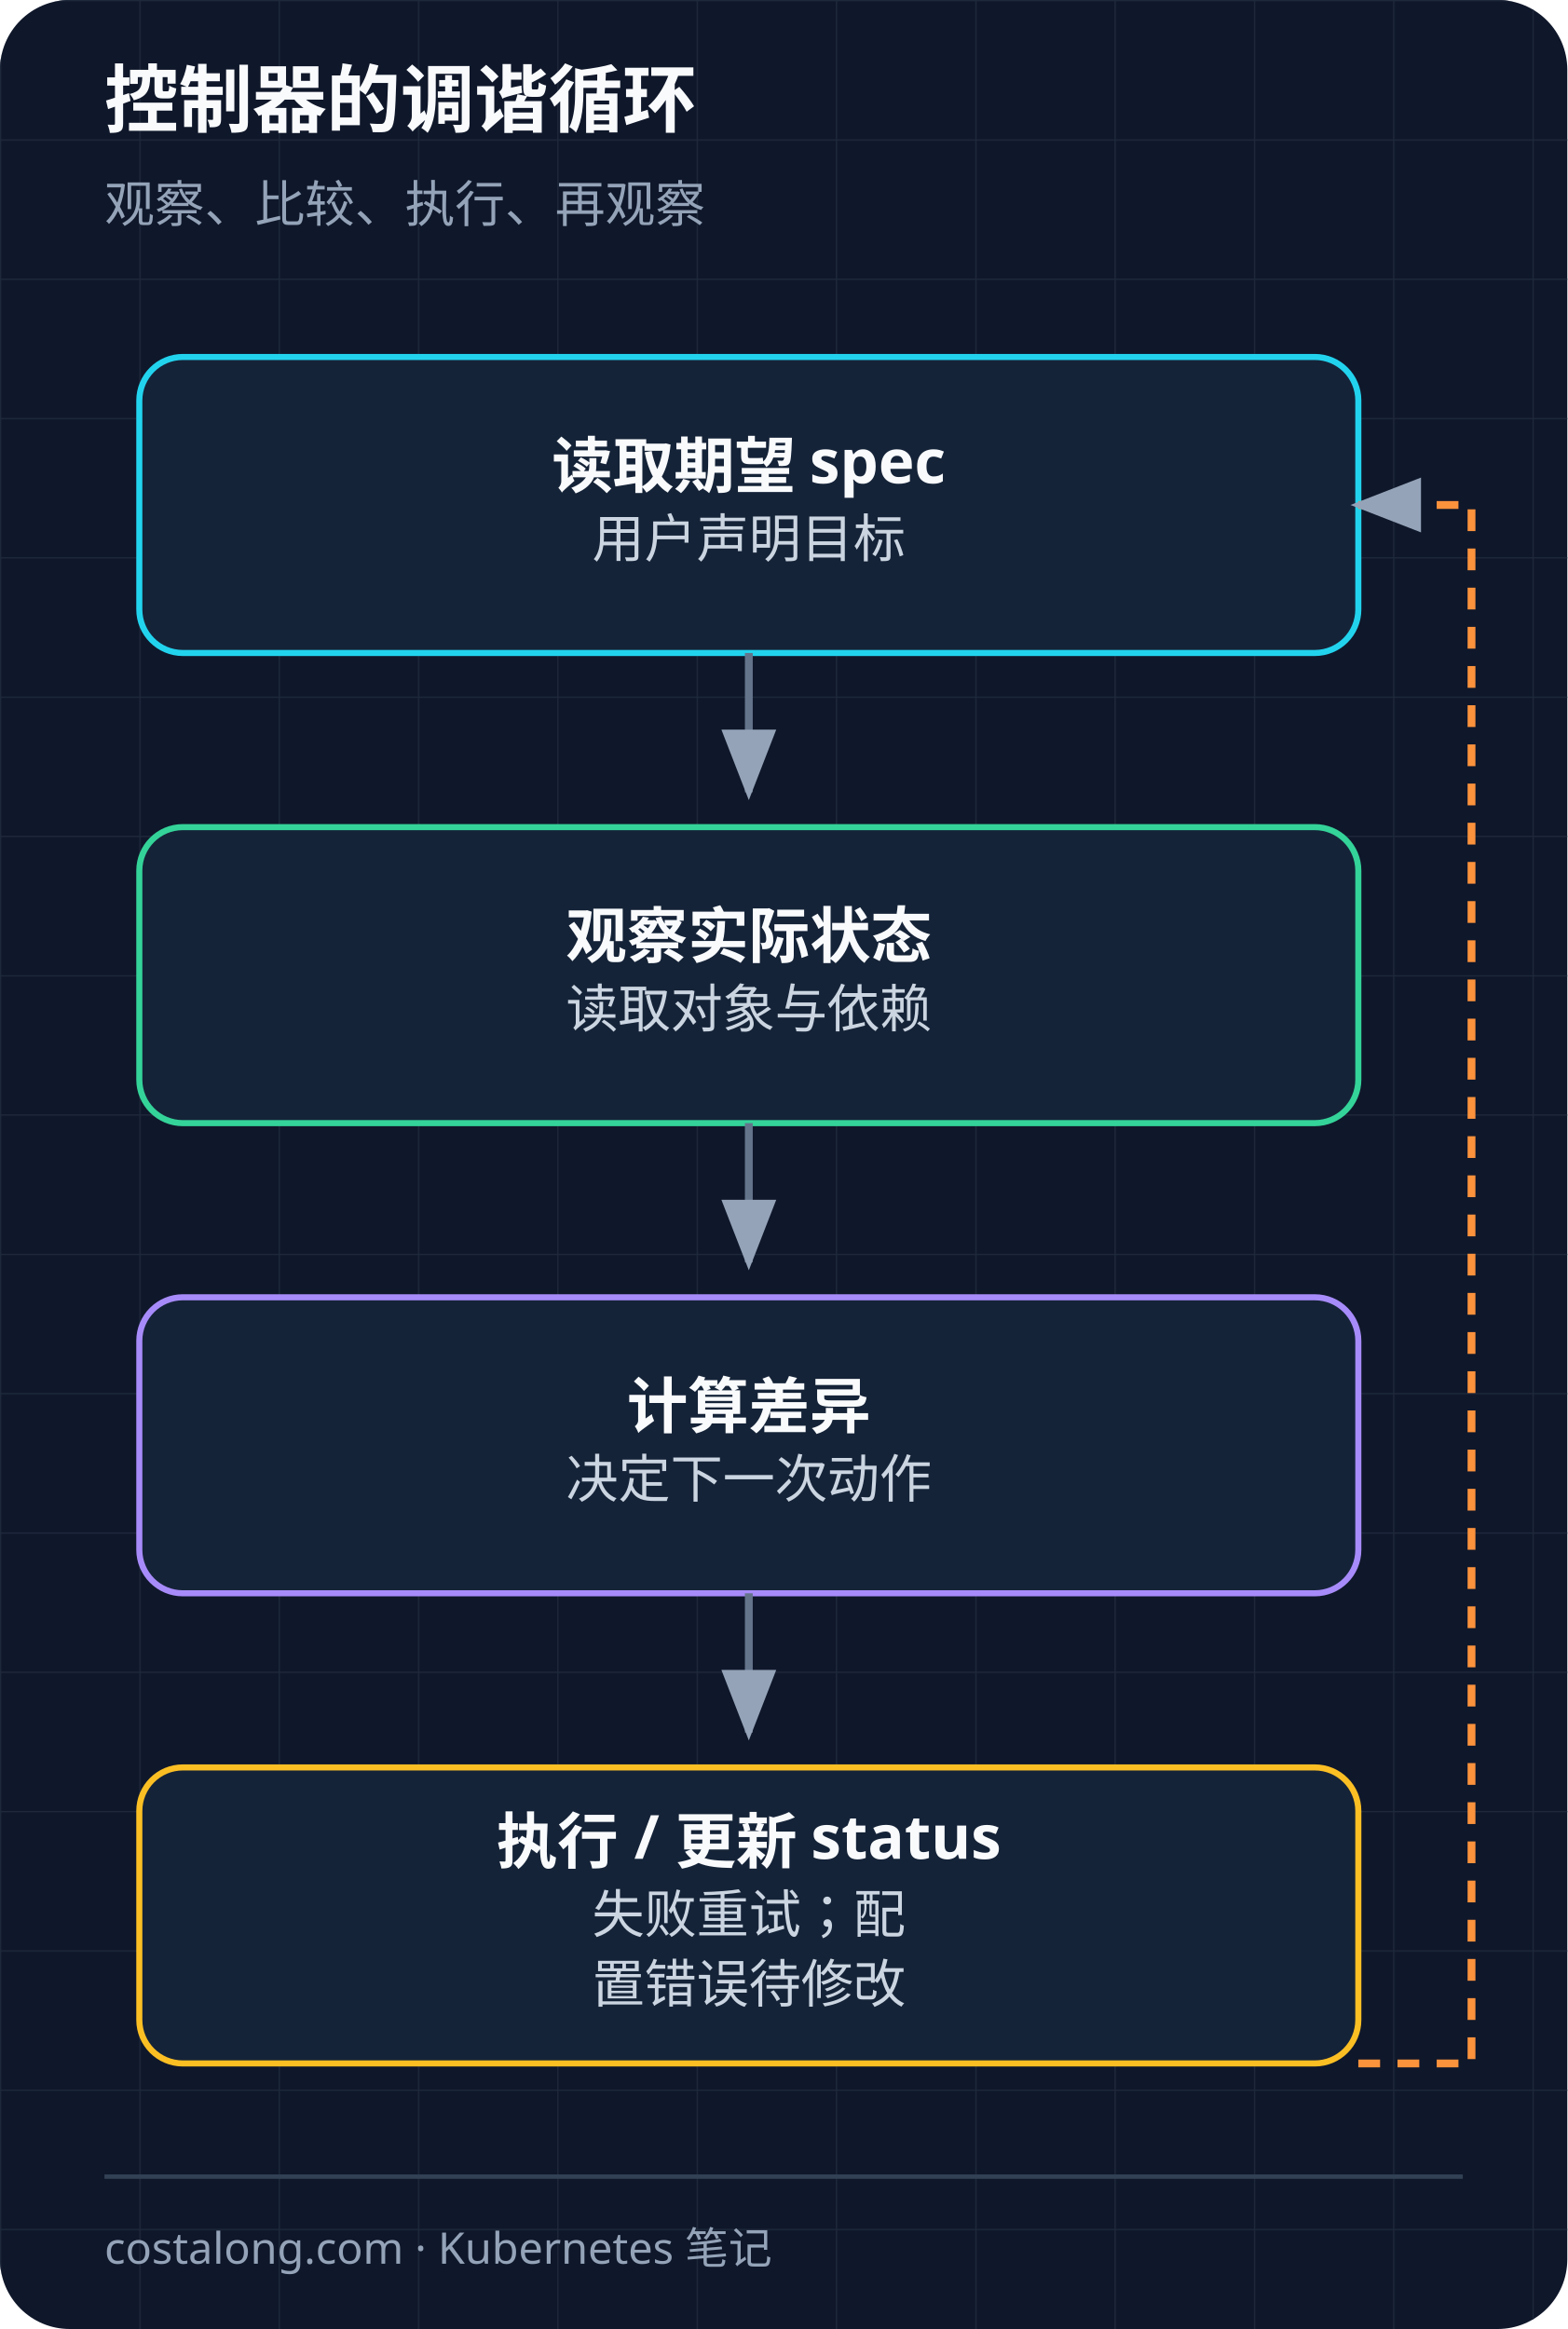
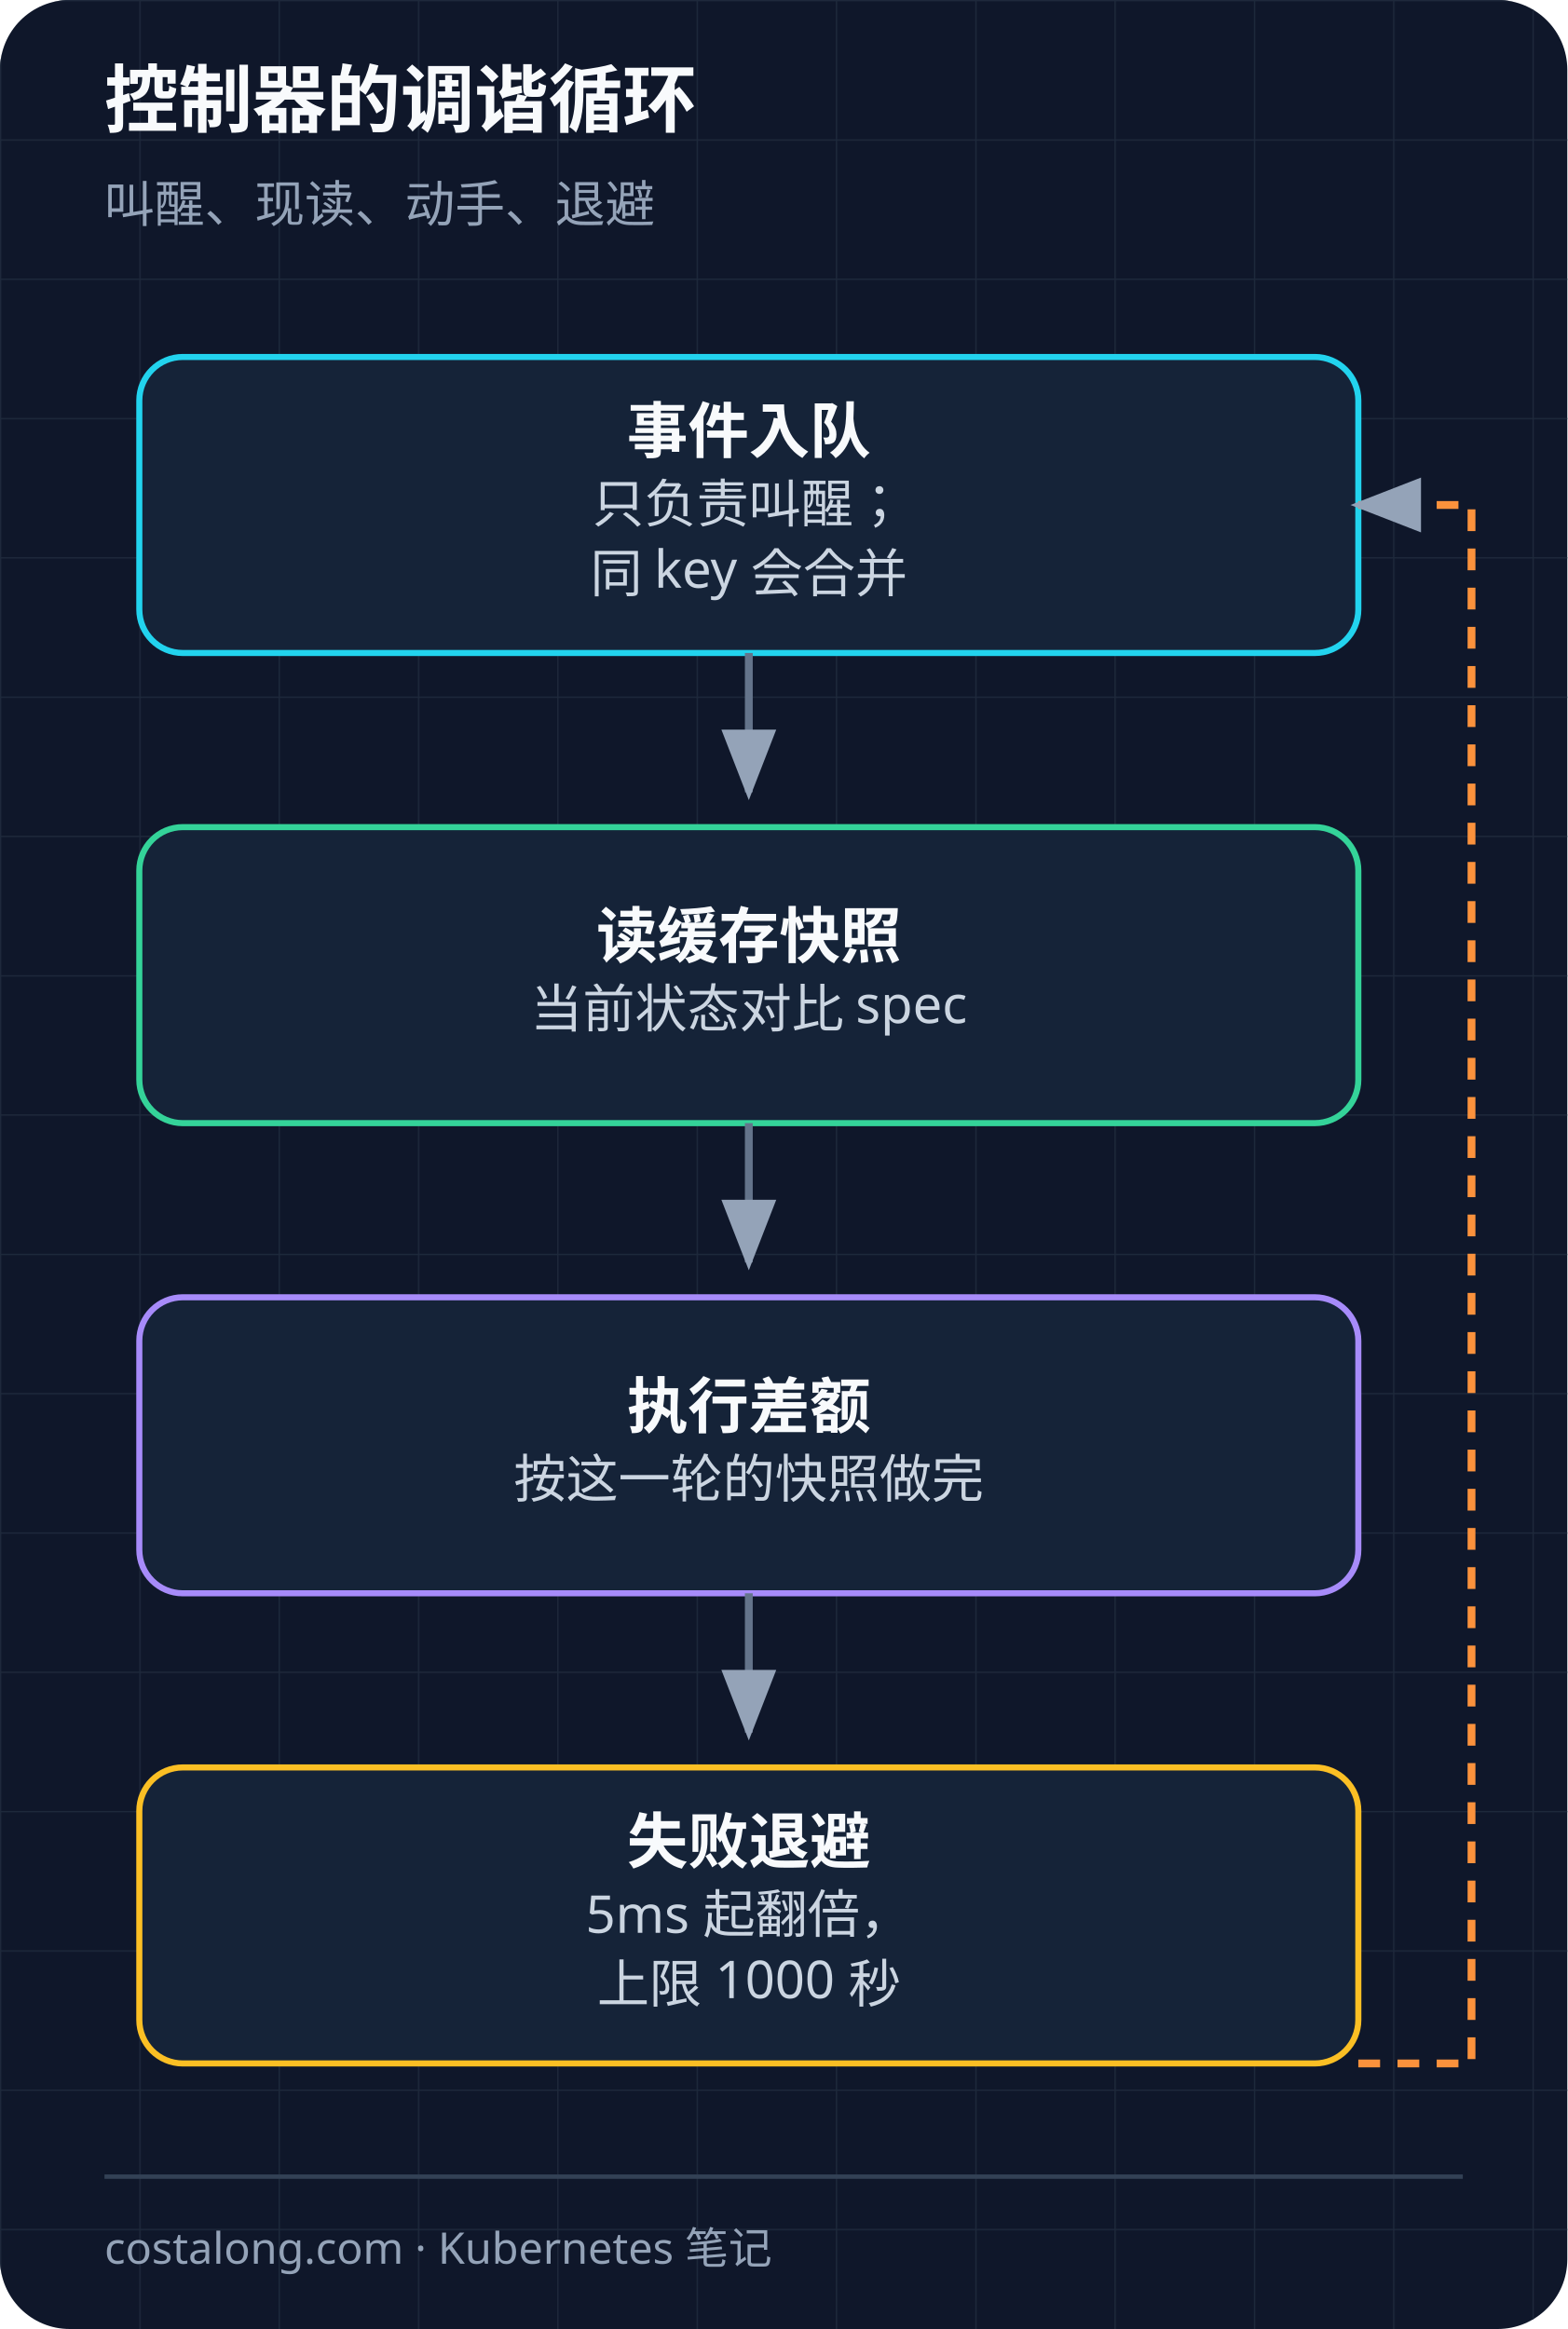
<svg xmlns="http://www.w3.org/2000/svg" viewBox="0 0 360 535" role="img" aria-labelledby="diagram-title diagram-desc">
  <defs>
    <pattern id="grid" width="32" height="32" patternUnits="userSpaceOnUse">
      <path d="M32 0 L0 0 0 32" fill="none" stroke="#1e293b" stroke-width=".6" />
    </pattern>
    <marker id="arrow" markerWidth="9" markerHeight="7" refX="8" refY="3.5" orient="auto">
      <path d="M0 0 L9 3.5 L0 7Z" fill="#94a3b8" />
    </marker>
  </defs>
  <rect width="360" height="535" rx="16" fill="#0f172a" />
  <rect width="360" height="535" rx="16" fill="url(#grid)" />
  <text x="24" y="29" fill="#f8fafc" font-family="'PingFang SC','Noto Sans SC',sans-serif" font-size="17" font-weight="700">控制器的调谐循环</text>
-   <text x="24" y="51" fill="#94a3b8" font-family="'PingFang SC','Noto Sans SC',sans-serif" font-size="11.5">观察、比较、执行、再观察</text>
+   <text x="24" y="51" fill="#94a3b8" font-family="'PingFang SC','Noto Sans SC',sans-serif" font-size="11.5">叫醒、现读、动手、退避</text>
  <rect x="32" y="82" width="280" height="68" rx="10" fill="#152338" stroke="#22d3ee" stroke-width="1.4" />
-   <text x="172.0" y="112.0" text-anchor="middle" font-family="'PingFang SC','Noto Sans SC',sans-serif" font-size="14" fill="#f8fafc" font-weight="700">读取期望 spec</text>
-   <text x="172.0" y="128.0" text-anchor="middle" font-family="'PingFang SC','Noto Sans SC',sans-serif" font-size="12" fill="#cbd5e1">用户声明目标</text>
+   <text x="172.0" y="104.0" text-anchor="middle" font-family="'PingFang SC','Noto Sans SC',sans-serif" font-size="14" fill="#f8fafc" font-weight="700">事件入队</text>
+   <text x="172.0" y="120.0" text-anchor="middle" font-family="'PingFang SC','Noto Sans SC',sans-serif" font-size="12" fill="#cbd5e1">只负责叫醒；</text>
+   <text x="172.0" y="136.0" text-anchor="middle" font-family="'PingFang SC','Noto Sans SC',sans-serif" font-size="12" fill="#cbd5e1">同 key 会合并</text>
  <rect x="32" y="190" width="280" height="68" rx="10" fill="#152338" stroke="#34d399" stroke-width="1.4" />
-   <text x="172.0" y="220.0" text-anchor="middle" font-family="'PingFang SC','Noto Sans SC',sans-serif" font-size="14" fill="#f8fafc" font-weight="700">观察实际状态</text>
-   <text x="172.0" y="236.0" text-anchor="middle" font-family="'PingFang SC','Noto Sans SC',sans-serif" font-size="12" fill="#cbd5e1">读取对象与依赖</text>
+   <text x="172.0" y="220.0" text-anchor="middle" font-family="'PingFang SC','Noto Sans SC',sans-serif" font-size="14" fill="#f8fafc" font-weight="700">读缓存快照</text>
+   <text x="172.0" y="236.0" text-anchor="middle" font-family="'PingFang SC','Noto Sans SC',sans-serif" font-size="12" fill="#cbd5e1">当前状态对比 spec</text>
  <path d="M172 150 V182" fill="none" stroke="#64748b" stroke-width="1.8" marker-end="url(#arrow)" />
  <rect x="32" y="298" width="280" height="68" rx="10" fill="#152338" stroke="#a78bfa" stroke-width="1.4" />
-   <text x="172.0" y="328.0" text-anchor="middle" font-family="'PingFang SC','Noto Sans SC',sans-serif" font-size="14" fill="#f8fafc" font-weight="700">计算差异</text>
-   <text x="172.0" y="344.0" text-anchor="middle" font-family="'PingFang SC','Noto Sans SC',sans-serif" font-size="12" fill="#cbd5e1">决定下一次动作</text>
+   <text x="172.0" y="328.0" text-anchor="middle" font-family="'PingFang SC','Noto Sans SC',sans-serif" font-size="14" fill="#f8fafc" font-weight="700">执行差额</text>
+   <text x="172.0" y="344.0" text-anchor="middle" font-family="'PingFang SC','Noto Sans SC',sans-serif" font-size="12" fill="#cbd5e1">按这一轮的快照做完</text>
  <path d="M172 258 V290" fill="none" stroke="#64748b" stroke-width="1.8" marker-end="url(#arrow)" />
  <rect x="32" y="406" width="280" height="68" rx="10" fill="#152338" stroke="#fbbf24" stroke-width="1.4" />
-   <text x="172.0" y="428.0" text-anchor="middle" font-family="'PingFang SC','Noto Sans SC',sans-serif" font-size="14" fill="#f8fafc" font-weight="700">执行 / 更新 status</text>
-   <text x="172.0" y="444.0" text-anchor="middle" font-family="'PingFang SC','Noto Sans SC',sans-serif" font-size="12" fill="#cbd5e1">失败重试；配</text>
-   <text x="172.0" y="460.0" text-anchor="middle" font-family="'PingFang SC','Noto Sans SC',sans-serif" font-size="12" fill="#cbd5e1">置错误待修改</text>
+   <text x="172.0" y="428.0" text-anchor="middle" font-family="'PingFang SC','Noto Sans SC',sans-serif" font-size="14" fill="#f8fafc" font-weight="700">失败退避</text>
+   <text x="172.0" y="444.0" text-anchor="middle" font-family="'PingFang SC','Noto Sans SC',sans-serif" font-size="12" fill="#cbd5e1">5ms 起翻倍，</text>
+   <text x="172.0" y="460.0" text-anchor="middle" font-family="'PingFang SC','Noto Sans SC',sans-serif" font-size="12" fill="#cbd5e1">上限 1000 秒</text>
  <path d="M172 366 V398" fill="none" stroke="#64748b" stroke-width="1.8" marker-end="url(#arrow)" />
  <path d="M312 474 H338 V116 H312" fill="none" stroke="#fb923c" stroke-width="1.8" stroke-dasharray="5 4" marker-end="url(#arrow)" />
  <line x1="24" y1="500" x2="336" y2="500" stroke="#334155" />
  <text x="24" y="520" fill="#94a3b8" font-family="'PingFang SC','Noto Sans SC',sans-serif" font-size="10">costalong.com · Kubernetes 笔记</text>
</svg>
